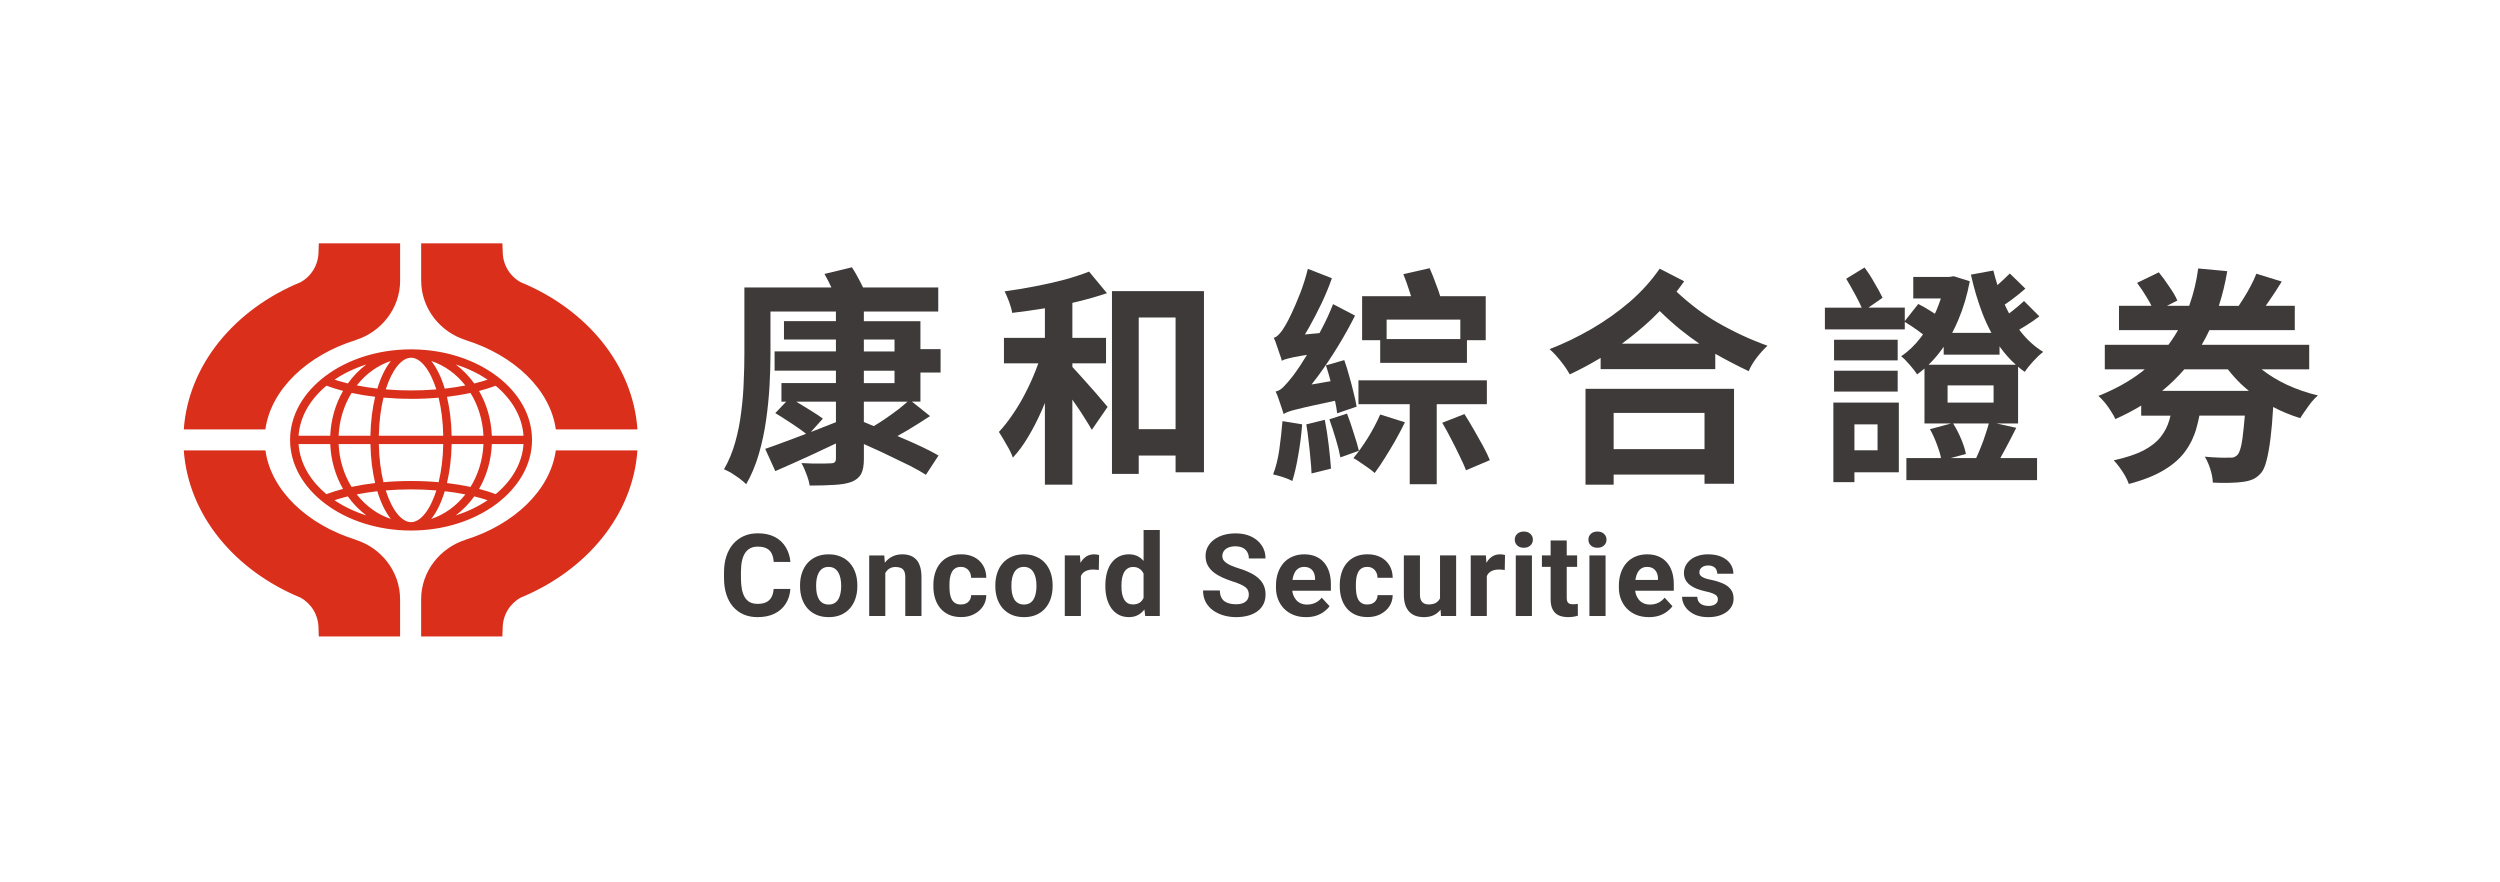
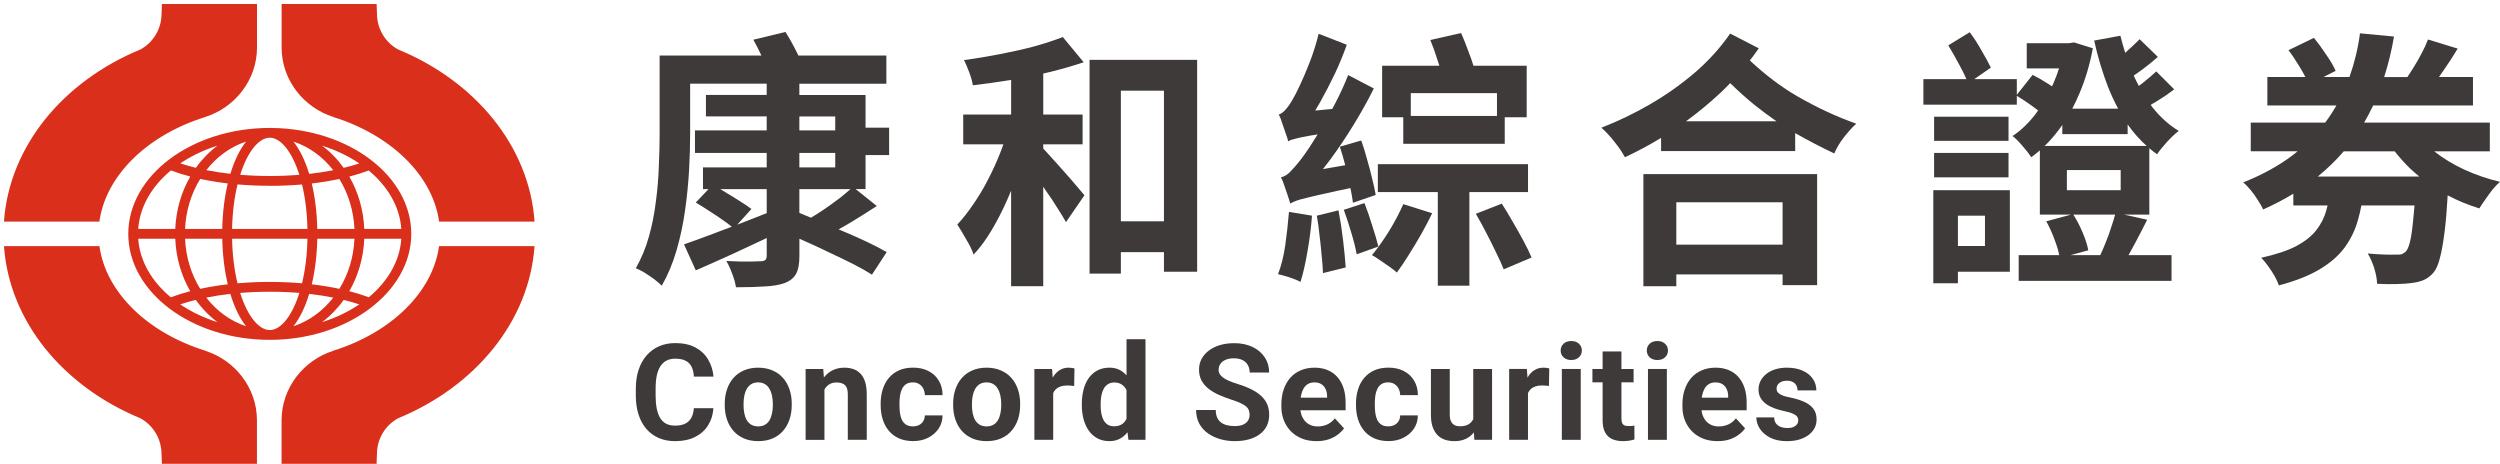
- <svg xmlns="http://www.w3.org/2000/svg" id="_圖層_1" version="1.1" viewBox="0 0 1469 518">
+ <svg xmlns="http://www.w3.org/2000/svg" id="_圖層_1" version="1.1" viewBox="106 141 1256 233">
  <defs>
    <style>
      .st0 {
        fill: #3e3a39;
      }

      .st1 {
        fill: #d92f1b;
      }
    </style>
  </defs>
  <path class="st1" d="M155.97,264.67c3.23,23.5,24.59,43.68,53.27,52.55h-.03v.05c14.76,4.71,25.88,18.5,25.88,34.86v21.87h-47.76l-.18-4.76c0-7.84-4.22-14.57-10.6-18.09-38.58-15.91-65.86-48.42-68.55-86.48h47.97,0ZM374.55,264.67c-2.69,38.06-29.97,70.57-68.58,86.48-6.39,3.52-10.6,10.25-10.6,18.09l-.18,4.76h-47.73v-21.87c0-16.35,11.12-30.15,25.88-34.86v-.05h-.03c28.68-8.88,50.04-29.06,53.27-52.55h47.97ZM242.45,205.29c38.78.37,70.17,24.11,70.17,53.22s-31.88,53.23-71.08,53.23-71.09-23.88-71.09-53.23,31.88-53.23,71.09-53.23h.92,0ZM241.56,287.57c-5.09,0-10.08.2-14.89.6,3.7,11.73,9.4,18.65,14.87,18.65s11.16-6.92,14.87-18.65c-4.81-.4-9.77-.6-14.84-.6h-.01ZM221.72,288.65c-4.2.47-8.25,1.09-12.1,1.86,5.28,6.76,12.19,11.83,20.03,14.41-3.19-3.99-5.9-9.56-7.93-16.27ZM261.34,288.65c-2.04,6.71-4.75,12.28-7.93,16.27,7.84-2.58,14.76-7.65,20.03-14.41-3.86-.77-7.9-1.39-12.1-1.86ZM204.38,291.67c-2.74.67-5.36,1.42-7.84,2.25,5.47,3.71,11.8,6.75,18.74,8.95-4.13-3.08-7.81-6.86-10.9-11.19h0ZM278.68,291.67c-3.09,4.33-6.77,8.11-10.9,11.19,6.94-2.2,13.26-5.24,18.73-8.94-2.48-.83-5.1-1.58-7.84-2.25h0ZM175.44,260.95c.77,11.24,6.82,21.48,16.37,29.41,3.04-1.14,6.31-2.16,9.76-3.07-4.42-7.66-7.13-16.68-7.52-26.35h-18.61,0ZM289.01,260.95c-.39,9.67-3.1,18.68-7.51,26.34,3.47.9,6.74,1.92,9.78,3.06,9.54-7.94,15.58-18.16,16.34-29.4h-18.61ZM198.97,260.95c.41,9.32,3.16,17.96,7.6,25.16,4.39-.95,9.03-1.71,13.86-2.28-1.62-6.83-2.6-14.58-2.76-22.89h-18.7ZM265.4,260.95c-.16,8.3-1.14,16.06-2.76,22.89,4.82.57,9.47,1.33,13.86,2.27,4.43-7.2,7.18-15.84,7.59-25.16h-18.69,0ZM222.6,260.95c.16,8.41,1.16,15.95,2.72,22.38,5.25-.46,10.69-.7,16.24-.7s10.94.24,16.18.7c1.56-6.43,2.56-13.98,2.72-22.38h-37.86ZM191.84,226.64c-9.56,7.93-15.61,18.16-16.4,29.39h18.61c.4-9.67,3.11-18.68,7.54-26.34-3.45-.9-6.71-1.92-9.75-3.06h0ZM206.59,230.88c-4.44,7.2-7.2,15.83-7.62,25.15h18.69c.16-8.3,1.14-16.06,2.77-22.88-4.82-.56-9.46-1.32-13.85-2.27h0ZM225.33,233.65c-1.56,6.43-2.57,13.97-2.73,22.38h37.86c-.17-8.39-1.16-15.93-2.72-22.35-5.24.46-10.65.69-16.18.69l-.02-.03c-5.54,0-10.96-.24-16.2-.69h-.01ZM276.49,230.91c-4.39.94-9.03,1.7-13.86,2.27,1.62,6.82,2.6,14.56,2.76,22.85h18.69c-.42-9.31-3.17-17.93-7.6-25.12h0ZM291.25,226.66c-3.04,1.14-6.3,2.17-9.76,3.06,4.42,7.65,7.12,16.65,7.52,26.31h18.61c-.78-11.22-6.83-21.44-16.37-29.37ZM235.12,164.87c0,16.38-11.17,30.22-25.99,34.88h-.03v.05c-28.62,8.88-49.93,29.06-53.17,52.53h-47.94c2.69-38.06,29.94-70.57,68.58-86.48,6.39-3.52,10.6-10.25,10.6-18.09l.18-4.76h47.76v21.87h.01ZM295.39,147.76c0,7.84,4.21,14.57,10.6,18.09,38.63,15.91,65.89,48.42,68.58,86.48h-47.97c-3.23-23.47-24.54-43.65-53.16-52.53v-.05h.03c-14.82-4.66-25.99-18.5-25.99-34.88v-21.87h47.73l.18,4.76h0ZM241.53,210.2c-5.46,0-11.15,6.91-14.85,18.61,4.84.4,9.82.61,14.85.61s10.05-.2,14.86-.6c-3.7-11.72-9.39-18.63-14.86-18.63h0ZM253.41,212.11c3.18,3.99,5.89,9.55,7.93,16.25,4.2-.47,8.24-1.09,12.09-1.85-5.27-6.75-12.18-11.81-20.02-14.39h0ZM229.66,212.11c-7.82,2.58-14.73,7.63-20,14.36,3.85.76,7.9,1.38,12.08,1.86,2.03-6.69,4.74-12.24,7.92-16.22ZM267.78,214.16c4.13,3.07,7.8,6.85,10.89,11.18,2.74-.67,5.35-1.42,7.83-2.24-5.47-3.7-11.79-6.74-18.72-8.93h0ZM215.28,214.16c-6.93,2.19-13.24,5.23-18.7,8.92,2.47.82,5.09,1.56,7.83,2.23,3.08-4.32,6.75-8.08,10.87-11.15Z" />
  <g>
    <path class="st0" d="M540.82,188.72h-33.22v-5.66h43.71v-14.15h-44.19c-.51-1.06-1.05-2.17-1.67-3.37-1.61-3.14-3.23-5.97-4.84-8.49l-16.14,3.91c1.36,2.4,2.71,5.06,4.07,7.95h-51.14v39.21c0,5.03-.13,10.47-.4,16.3-.18,5.75-.67,11.68-1.48,17.79-.72,6.02-1.88,11.9-3.5,17.65-1.61,5.75-3.81,11.05-6.59,15.9,1.16.45,2.6,1.17,4.3,2.16,1.7,1.08,3.36,2.2,4.98,3.37,1.61,1.26,2.87,2.34,3.76,3.23,3.05-5.3,5.51-11.18,7.4-17.65s3.32-13.16,4.3-20.08c.99-7.01,1.66-13.79,2.02-20.35.36-6.65.54-12.76.54-18.33v-25.06h38.46v5.66h-30.53v10.78h30.53v7.01h-36.04v11.32h36.04v7.28h-32.01v10.91h2.79l-6.42,6.74c2.15,1.26,4.44,2.7,6.86,4.31,2.42,1.53,4.71,3.05,6.86,4.58,1.72,1.17,3.17,2.26,4.36,3.27-3.94,1.5-7.72,2.92-11.35,4.27-4.75,1.8-8.97,3.32-12.64,4.58l5.92,13.07c6.01-2.61,12.55-5.52,19.64-8.76,5.39-2.5,10.71-5,16-7.49v8.84c0,.99-.22,1.71-.67,2.16s-1.3.67-2.55.67c-.72,0-2.02.04-3.9.13h-6.32c-2.33-.09-4.62-.18-6.86-.27,1.08,1.8,2.06,3.95,2.96,6.47.99,2.52,1.61,4.76,1.88,6.74,5.74,0,10.58-.14,14.53-.41,3.95-.18,7.31-.76,10.09-1.75,2.69-1.08,4.57-2.65,5.65-4.72,1.08-1.98,1.61-4.94,1.61-8.89v-8.61c.89.4,1.78.79,2.69,1.2,4.3,1.89,8.56,3.86,12.78,5.93,4.21,1.98,8.11,3.86,11.7,5.66,3.68,1.89,6.77,3.64,9.28,5.26l7.4-11.32c-2.6-1.53-5.78-3.19-9.55-4.99-3.77-1.8-7.8-3.59-12.1-5.39-.84-.37-1.67-.72-2.51-1.08,1.97-1.06,4.01-2.22,6.14-3.5,4.48-2.7,8.83-5.44,13.05-8.22l-10.62-8.49h4.97v-17.11h11.84v-13.74h-11.84v-16.44h-.03,0ZM507.6,199.5h18.02v7.01h-18.02v-7.01ZM507.6,217.83h18.02v7.28h-18.02v-7.28ZM477.61,253.4c-.4.15-.78.3-1.18.45l7.09-7.86c-1.53-1.17-3.45-2.47-5.78-3.91-2.24-1.44-4.57-2.88-6.99-4.31-.99-.62-1.94-1.2-2.87-1.75h23.32v12.06c-4.53,1.8-9.06,3.58-13.58,5.32h-.01ZM527.77,240.6c-2.6,1.98-5.29,3.91-8.07,5.8-2.21,1.5-4.3,2.82-6.28,3.98-2.01-.86-3.95-1.67-5.82-2.43v-11.92h25.68c-1.61,1.42-3.44,2.94-5.51,4.58h0Z" />
    <path class="st0" d="M653.39,278.46h15.73v-10.78h21.65v9.84h16.68v-106.45h-54.06v107.4h0ZM690.77,186.56v65.62h-21.65v-65.62h21.65Z" />
    <path class="st0" d="M642.9,229.82c-1.79-2.07-3.63-4.13-5.51-6.2-1.88-2.07-3.59-3.95-5.11-5.66-.83-.92-1.54-1.69-2.15-2.33v-2.12h19.77v-14.96h-19.77v-20.6c.99-.23,1.98-.45,2.96-.69,6.28-1.53,12.06-3.19,17.35-4.99l-10.49-12.67c-4.12,1.62-8.92,3.19-14.39,4.72-5.47,1.44-11.25,2.74-17.35,3.91-6.01,1.17-11.97,2.16-17.89,2.96.9,1.8,1.79,3.91,2.69,6.33.9,2.43,1.48,4.54,1.75,6.33,6.19-.72,12.55-1.62,19.1-2.69.04,0,.09-.02.13-.02v17.41h-24.07v14.96h20.19c-.47,1.33-.96,2.68-1.5,4.04-1.79,4.58-3.86,9.12-6.19,13.61-2.24,4.4-4.71,8.53-7.4,12.4-2.6,3.86-5.29,7.28-8.07,10.24,1.35,2.07,2.83,4.54,4.44,7.41,1.7,2.79,2.96,5.35,3.76,7.68,3.14-3.32,6.1-7.32,8.88-11.99,2.87-4.76,5.51-9.88,7.93-15.36.69-1.57,1.36-3.15,2.02-4.74v47.99h16.14v-49.97c.45.65.89,1.32,1.34,1.99,2.06,2.87,3.95,5.7,5.65,8.49,1.79,2.78,3.27,5.21,4.44,7.28l9.28-13.48c-.63-.72-1.66-1.93-3.09-3.64-1.43-1.71-3.05-3.59-4.84-5.66v.02h0Z" />
    <path class="st0" d="M751.97,208.12c.63,1.62,1.03,2.92,1.21,3.91.81-.54,2.02-.99,3.63-1.35,1.61-.45,4.21-.99,7.8-1.62,1-.17,2.14-.35,3.37-.54-1.49,2.42-2.89,4.64-4.18,6.6-1.88,2.78-3.32,4.81-4.3,6.06-1.97,2.52-3.72,4.54-5.24,6.06-1.43,1.53-3,2.47-4.71,2.83.63,1.17,1.21,2.6,1.75,4.31.63,1.71,1.21,3.41,1.75,5.12.54,1.62.94,2.88,1.21,3.77.72-.45,1.66-.9,2.82-1.35,1.17-.45,2.91-.94,5.24-1.48,2.42-.63,5.69-1.39,9.82-2.29,3.3-.77,7.41-1.66,12.31-2.66.6,2.81,1.03,5.28,1.27,7.37l11.43-3.91c-.36-2.25-.94-4.94-1.75-8.09-.72-3.14-1.57-6.38-2.55-9.7-.9-3.41-1.88-6.6-2.96-9.57l-10.76,3.1c.95,2.85,1.85,5.96,2.72,9.31l-11.19,1.93c1.26-1.59,2.52-3.21,3.77-4.9,4.03-5.48,7.89-11.23,11.57-17.25,3.77-6.11,7.17-12.22,10.22-18.33l-12.91-6.74c-1.79,4.58-3.85,9.12-6.19,13.61-.6,1.15-1.2,2.29-1.8,3.41l-8.55.81c.85-1.4,1.7-2.84,2.54-4.35,2.51-4.49,4.93-9.16,7.26-14.01,2.33-4.94,4.35-9.84,6.05-14.69l-14.12-5.52c-1.17,4.76-2.65,9.48-4.44,14.15-1.79,4.58-3.5,8.58-5.11,11.99s-2.82,5.75-3.63,7.01c-1.17,2.07-2.33,3.73-3.5,4.99-1.08,1.26-2.2,2.07-3.36,2.42.63,1.17,1.21,2.65,1.75,4.45.63,1.71,1.21,3.41,1.75,5.12v.02h0Z" />
    <path class="st0" d="M778.46,246.66l-10.89,2.7c.54,2.96.99,6.2,1.34,9.7.45,3.5.81,6.92,1.08,10.24.36,3.32.58,6.29.67,8.89l11.43-2.83c-.27-3.95-.72-8.58-1.35-13.88s-1.39-10.24-2.29-14.82h0Z" />
    <path class="st0" d="M751.7,264.31c-.81,5.57-2.02,10.38-3.63,14.42,1.52.36,3.45.9,5.78,1.62,2.42.81,4.26,1.57,5.51,2.29,1.34-4.22,2.51-9.3,3.5-15.23,1.08-6.02,1.84-12.04,2.29-18.06l-11.57-1.89c-.45,5.57-1.08,11.18-1.88,16.84h0Z" />
    <path class="st0" d="M866.01,252.46c-1.88-3.32-3.72-6.38-5.51-9.16l-13.04,5.12c1.7,2.88,3.45,6.06,5.24,9.57,1.79,3.41,3.45,6.74,4.98,9.97,1.61,3.23,2.87,6.02,3.77,8.35l13.99-5.93c-.99-2.42-2.33-5.21-4.03-8.35s-3.5-6.33-5.38-9.57h-.02,0Z" />
    <path class="st0" d="M811.01,213.24h50.97v-13.34h11.03v-25.87h-26.75c-.59-2-1.35-4.2-2.3-6.6-1.26-3.5-2.55-6.78-3.9-9.84l-15.47,3.5c1.26,3.05,2.46,6.42,3.63,10.11.34.98.64,1.92.91,2.83h-28.75v25.87h10.62v13.34h.01ZM858.08,187.78v11.45h-43.3v-11.45h43.3Z" />
    <path class="st0" d="M795.4,254.34c-1.26-4.13-2.55-7.9-3.9-11.32l-10.36,3.37c1.26,3.5,2.51,7.37,3.77,11.59,1.26,4.13,2.15,7.73,2.69,10.78l10.89-3.91c-.72-2.96-1.75-6.47-3.09-10.51h0Z" />
    <polygon class="st0" points="873.68 237.5 873.68 223.48 798.23 223.48 798.23 237.5 828.35 237.5 828.35 284.53 844.22 284.53 844.22 237.5 873.68 237.5" />
    <path class="st0" d="M803.74,257.31c-2.87,4.58-5.69,8.53-8.47,11.86,1.16.63,2.51,1.48,4.03,2.56,1.61,1.08,3.18,2.16,4.71,3.23,1.53,1.08,2.78,2.07,3.77,2.96,1.88-2.52,3.86-5.43,5.92-8.76,2.15-3.41,4.26-6.92,6.32-10.51,2.06-3.68,3.9-7.19,5.51-10.51l-14.52-4.58c-1.97,4.49-4.39,9.07-7.26,13.74h-.01Z" />
    <path class="st0" d="M985.12,171.39c1.55-2,3.05-4.04,4.49-6.11l-14.39-7.41c-4.75,6.92-10.58,13.39-17.48,19.4-6.9,5.93-14.43,11.27-22.59,16.03-8.07,4.67-16.27,8.62-24.61,11.86,2.33,2.07,4.57,4.49,6.72,7.28,2.15,2.7,3.85,5.21,5.11,7.55,6.12-2.84,12.17-6.08,18.16-9.71v6.61h67.37v-9c6.46,3.66,13.01,7.07,19.64,10.21,1.08-2.6,2.64-5.26,4.71-7.95,2.15-2.78,4.26-5.12,6.32-7.01-9.86-3.5-19.64-8.04-29.32-13.61-8.17-4.7-16.21-10.76-24.12-18.14h0ZM970.64,187.37c1.58-1.51,3.12-3.04,4.61-4.6,4.15,4.05,8.21,7.7,12.2,10.93,3.71,2.98,7.4,5.71,11.05,8.22h-45.45c6.18-4.51,12.05-9.35,17.58-14.55h.01Z" />
    <path class="st0" d="M931.64,284.8h16.54v-5.93h53.39v5.39h17.35v-55.79h-87.28v56.33ZM1001.57,242.62v21.29h-53.39v-21.29h53.39Z" />
    <path class="st0" d="M1083.75,236.55h-6.46v46.76h12.37v-5.79h26.09v-40.96h-32ZM1103.25,249.36v15.23h-13.59v-15.23h13.59Z" />
    <rect class="st0" x="1077.69" y="217.83" width="37.39" height="12.26" />
    <path class="st0" d="M1185.82,215.49c1.26,1.06,2.56,2.07,3.9,3.01,1.26-1.89,2.92-3.95,4.98-6.2,2.15-2.34,4.12-4.18,5.91-5.52-5.02-3.05-9.45-7.05-13.31-11.99-.27-.36-.52-.74-.79-1.11,1.07-.63,2.18-1.28,3.35-1.99,2.95-1.8,5.78-3.73,8.47-5.79l-9.01-9.03c-1.8,1.71-4.17,3.73-7.13,6.06-.57.43-1.11.83-1.65,1.23-.9-1.68-1.75-3.39-2.56-5.17,1.36-.92,2.8-1.94,4.33-3.07,2.78-2.07,5.38-4.18,7.8-6.33l-9.14-8.89c-1.79,1.8-4.03,3.91-6.72,6.33-.19.17-.36.33-.54.5-.89-2.82-1.71-5.68-2.42-8.58l-13.18,2.42c1.79,8.09,4.08,15.77,6.86,23.04,1.55,3.94,3.28,7.66,5.18,11.18h-23.05c1.3-2.45,2.51-5.01,3.62-7.68,2.96-6.92,5.2-14.46,6.72-22.64l-9.41-2.96-2.55.4h-21.25v12.67h16.22c-.8,2.49-1.72,4.96-2.78,7.41-.24.54-.5,1.05-.74,1.57-.57-.38-1.17-.77-1.81-1.17-2.78-1.8-5.42-3.32-7.94-4.58l-7.93,10.03v-7.88h-21.38l8.33-5.79c-1.16-2.42-2.73-5.3-4.7-8.62-1.89-3.41-3.86-6.47-5.92-9.16l-10.76,6.6c1.79,2.96,3.68,6.29,5.65,9.97,1.44,2.63,2.59,4.96,3.45,7.01h-21.61v12.8h46.94v-4.42c2.34,1.4,4.85,3.05,7.53,4.96,1.18.84,2.22,1.63,3.16,2.38-.43.6-.84,1.21-1.28,1.79-3.49,4.58-7.35,8.27-11.56,11.05,1.52,1.17,3.23,2.88,5.11,5.12,1.88,2.16,3.32,4,4.3,5.53,1.48-1.07,2.92-2.22,4.31-3.43v32.27h15.68l-12.46,3.37c1.62,2.88,3.05,6.06,4.31,9.57,1.08,2.83,1.8,5.29,2.19,7.41h-20.35v12.94h76.79v-12.94h-21.59c1.06-1.86,2.15-3.87,3.3-6.06,2.07-3.86,4.08-7.77,6.06-11.72l-11.6-2.56h12.67v-33.33h0ZM1140.23,206.37c.64-.84,1.27-1.71,1.88-2.59v4.61h32.82v-4.91c.13.2.26.4.4.6,2.76,3.84,5.81,7.24,9.16,10.24h-51.25c2.48-2.41,4.82-5.05,6.98-7.95h.01ZM1144.4,226.45h27.03v10.11h-27.03v-10.11ZM1166.72,255.02c-.8,2.61-1.74,5.21-2.82,7.82-.91,2.3-1.8,4.41-2.71,6.33h-14.96l8.93-2.42c-.45-2.52-1.39-5.48-2.83-8.89-1.39-3.31-2.94-6.31-4.68-9.03h20.98c-.51,1.9-1.14,3.96-1.91,6.2h0Z" />
    <rect class="st0" x="1077.69" y="199.63" width="37.39" height="12.13" />
    <path class="st0" d="M1343.98,226.18c-5.56-2.6-10.58-5.66-15.06-9.16h27.97v-14.42h-63.15c1.65-2.82,3.16-5.7,4.53-8.62h50.15v-14.28h-17.09c.71-.99,1.43-2.01,2.16-3.1,2.51-3.59,4.93-7.32,7.26-11.18l-14.93-4.58c-.8,2.16-1.88,4.49-3.22,7.01-1.26,2.43-2.65,4.85-4.17,7.28-1.01,1.64-2,3.16-2.96,4.58h-11.67c2.12-6.6,3.77-13.38,4.94-20.35l-17.08-1.62c-.97,7.45-2.74,14.77-5.29,21.96h-13.08l6.12-3.1c-.98-2.34-2.55-5.03-4.7-8.09-2.06-3.14-4.13-5.97-6.19-8.49l-12.78,6.2c1.98,2.61,3.95,5.57,5.92,8.89,1,1.64,1.85,3.17,2.55,4.58h-19.09v14.28h34.71c-1.28,2.23-2.67,4.44-4.18,6.6-.47.68-.97,1.35-1.47,2.02h-37.4v14.42h23.51c-.66.54-1.31,1.08-1.99,1.62-6.99,5.39-15.42,10.06-25.28,14.01,1.16.99,2.42,2.29,3.76,3.91,1.35,1.62,2.56,3.32,3.63,5.12,1.17,1.71,2.02,3.23,2.56,4.58,5.46-2.43,10.52-5.07,15.2-7.92v5.9h17.22c-.22.87-.44,1.73-.68,2.56-.99,3.59-2.69,6.92-5.11,9.97-2.33,2.96-5.7,5.61-10.09,7.95-4.39,2.25-10.22,4.18-17.48,5.79,1.07,1.08,2.19,2.43,3.36,4.04,1.25,1.71,2.38,3.41,3.36,5.12.99,1.8,1.7,3.37,2.15,4.72,8.52-2.25,15.42-4.98,20.71-8.22,5.38-3.23,9.55-6.92,12.51-11.05,3.05-4.22,5.25-8.85,6.59-13.88.64-2.23,1.18-4.58,1.66-7.01h26.69c-.21,2.53-.42,4.83-.64,6.87-.45,4.94-.99,8.71-1.62,11.32-.63,2.52-1.34,4.18-2.15,4.99-.72.63-1.43,1.08-2.15,1.35-.72.18-1.66.22-2.83.14-1.16.09-3.09.09-5.78,0-2.6-.09-5.38-.27-8.34-.54,1.26,2.07,2.33,4.49,3.23,7.28.9,2.88,1.39,5.53,1.48,7.95,3.5.18,6.81.22,9.95.13,3.14-.09,5.65-.27,7.53-.54,2.25-.27,4.22-.76,5.92-1.48,1.7-.72,3.32-1.93,4.84-3.64,1.35-1.53,2.42-3.91,3.23-7.14.9-3.23,1.7-7.68,2.42-13.34.63-4.94,1.15-11.07,1.57-18.41,5.03,2.65,10.33,4.83,15.91,6.55.81-1.35,1.8-2.83,2.96-4.45,1.17-1.71,2.38-3.37,3.63-4.99,1.35-1.62,2.6-2.92,3.77-3.91-6.37-1.53-12.37-3.59-18.02-6.2v.02h.01ZM1309.09,217.02c2.32,2.96,4.85,5.8,7.59,8.49,1.54,1.46,3.15,2.84,4.79,4.18h-51.01c4.85-3.97,9.19-8.19,13.05-12.67h25.58Z" />
  </g>
  <g>
    <path class="st0" d="M435.97,329.66c.42-1.91,1.04-3.49,1.87-4.74s1.86-2.18,3.09-2.8,2.66-.92,4.3-.92c2.19,0,3.94.35,5.25,1.05,1.34.68,2.33,1.7,2.99,3.06.66,1.34,1.04,2.97,1.15,4.9h9.85c-.31-3.25-1.23-6.14-2.76-8.68-1.51-2.54-3.65-4.54-6.4-5.99-2.74-1.45-6.1-2.17-10.08-2.17-3,0-5.71.54-8.14,1.61-2.43,1.08-4.52,2.61-6.27,4.61-1.73,2-3.06,4.42-4.01,7.27-.92,2.83-1.38,6-1.38,9.51v3.32c0,3.51.45,6.68,1.35,9.51.9,2.83,2.2,5.24,3.91,7.24,1.73,2,3.81,3.53,6.24,4.61,2.43,1.05,5.18,1.58,8.24,1.58,3.92,0,7.27-.7,10.05-2.11,2.8-1.4,4.98-3.35,6.53-5.86,1.58-2.5,2.46-5.36,2.66-8.59h-9.82c-.13,1.93-.56,3.54-1.28,4.84-.7,1.29-1.72,2.27-3.05,2.93-1.34.66-3.03.99-5.09.99-1.75,0-3.25-.32-4.5-.95-1.23-.66-2.23-1.62-3.02-2.9-.77-1.29-1.34-2.87-1.71-4.74-.37-1.89-.56-4.07-.56-6.55v-3.39c0-2.54.2-4.76.59-6.65h0Z" />
    <path class="st0" d="M499.37,330.88c-1.42-1.62-3.18-2.88-5.29-3.78-2.1-.92-4.5-1.38-7.19-1.38s-5.08.46-7.16,1.38c-2.08.9-3.83,2.16-5.25,3.78s-2.51,3.54-3.25,5.76c-.74,2.19-1.12,4.59-1.12,7.21v.69c0,2.59.37,4.99,1.12,7.2.74,2.19,1.83,4.11,3.25,5.76,1.45,1.62,3.21,2.88,5.29,3.78,2.1.9,4.5,1.35,7.19,1.35s5.08-.45,7.16-1.35c2.08-.9,3.83-2.16,5.25-3.78,1.45-1.64,2.54-3.56,3.28-5.76.74-2.21,1.12-4.62,1.12-7.2v-.69c0-2.61-.37-5.01-1.12-7.21-.74-2.22-1.84-4.13-3.28-5.76ZM494.28,344.53c0,1.49-.14,2.88-.43,4.18-.26,1.29-.68,2.43-1.25,3.42-.57.96-1.32,1.72-2.27,2.27-.94.55-2.07.82-3.38.82s-2.51-.27-3.45-.82c-.94-.55-1.71-1.31-2.3-2.27-.57-.99-.99-2.13-1.25-3.42s-.39-2.69-.39-4.18v-.69c0-1.45.13-2.81.39-4.08.26-1.29.68-2.43,1.25-3.42.59-1.01,1.35-1.8,2.26-2.37.94-.57,2.08-.86,3.42-.86s2.47.29,3.41.86c.94.57,1.7,1.36,2.27,2.37.59.99,1.02,2.13,1.28,3.42.28,1.27.43,2.63.43,4.08v.69h0Z" />
    <path class="st0" d="M538.31,328.74c-.99-1.05-2.17-1.82-3.55-2.3-1.38-.48-2.9-.72-4.56-.72-2.1,0-4.01.41-5.71,1.22-1.69.79-3.14,1.94-4.37,3.46-.07.08-.13.18-.19.26l-.33-4.28h-8.86v35.6h9.46v-25.25c.13-.25.28-.48.43-.71.61-.9,1.38-1.6,2.3-2.1.94-.51,2.05-.76,3.32-.76s2.25.19,3.09.56c.85.35,1.5.96,1.94,1.84s.66,2.11.66,3.68v22.73h9.52v-22.7c0-2.5-.27-4.62-.82-6.35-.53-1.73-1.29-3.12-2.3-4.18h-.03Z" />
    <path class="st0" d="M558.17,339.76c.2-1.27.54-2.4,1.02-3.39.48-1.01,1.16-1.8,2.03-2.37.88-.59,2-.89,3.38-.89,1.29,0,2.38.3,3.25.89.9.57,1.58,1.34,2.04,2.3.48.96.73,2.04.76,3.22h8.9c-.02-2.83-.67-5.27-1.94-7.34-1.25-2.08-2.98-3.68-5.19-4.8-2.19-1.12-4.74-1.68-7.65-1.68-2.74,0-5.12.46-7.16,1.38s-3.73,2.2-5.09,3.85c-1.36,1.62-2.38,3.53-3.05,5.72-.68,2.17-1.02,4.52-1.02,7.04v.95c0,2.5.34,4.85,1.02,7.04.68,2.17,1.7,4.08,3.05,5.72,1.36,1.62,3.05,2.9,5.09,3.82,2.06.92,4.46,1.38,7.22,1.38s5.21-.55,7.42-1.65c2.21-1.12,3.97-2.64,5.29-4.57,1.31-1.95,1.98-4.18,2-6.68h-8.9c-.02,1.12-.3,2.09-.82,2.93-.5.81-1.2,1.45-2.1,1.91-.9.44-1.93.66-3.09.66-1.4,0-2.54-.29-3.42-.86-.88-.57-1.57-1.35-2.07-2.34-.48-.99-.81-2.12-.98-3.39-.17-1.27-.26-2.6-.26-3.98v-.95c0-1.38.09-2.7.26-3.95v.03h.01Z" />
    <path class="st0" d="M614.12,330.88c-1.42-1.62-3.18-2.88-5.29-3.78-2.1-.92-4.5-1.38-7.19-1.38s-5.08.46-7.16,1.38c-2.08.9-3.83,2.16-5.25,3.78s-2.51,3.54-3.25,5.76c-.74,2.19-1.12,4.59-1.12,7.21v.69c0,2.59.37,4.99,1.12,7.2.74,2.19,1.83,4.11,3.25,5.76,1.45,1.62,3.21,2.88,5.29,3.78,2.1.9,4.5,1.35,7.19,1.35s5.08-.45,7.16-1.35c2.08-.9,3.83-2.16,5.25-3.78,1.45-1.64,2.54-3.56,3.28-5.76.74-2.21,1.12-4.62,1.12-7.2v-.69c0-2.61-.37-5.01-1.12-7.21-.74-2.22-1.84-4.13-3.28-5.76ZM609.03,344.53c0,1.49-.14,2.88-.43,4.18-.26,1.29-.68,2.43-1.25,3.42-.57.96-1.33,1.72-2.27,2.27s-2.07.82-3.38.82-2.51-.27-3.45-.82c-.94-.55-1.71-1.31-2.3-2.27-.57-.99-.98-2.13-1.25-3.42-.26-1.29-.39-2.69-.39-4.18v-.69c0-1.45.13-2.81.39-4.08.26-1.29.68-2.43,1.25-3.42.59-1.01,1.35-1.8,2.27-2.37.94-.57,2.08-.86,3.41-.86s2.47.29,3.41.86c.94.57,1.7,1.36,2.27,2.37.59.99,1.02,2.13,1.28,3.42.28,1.27.43,2.63.43,4.08v.69h.01Z" />
    <path class="st0" d="M642.88,325.72c-1.66,0-3.14.39-4.43,1.18-1.29.79-2.39,1.91-3.28,3.35-.1.16-.18.34-.28.51l-.32-4.39h-8.9v35.6h9.46v-23.47c.31-.7.71-1.31,1.21-1.83.66-.66,1.47-1.15,2.43-1.48.98-.35,2.15-.53,3.48-.53.52,0,1.1.03,1.74.1.66.04,1.21.1,1.67.16l.16-8.78c-.35-.13-.8-.23-1.35-.3-.55-.09-1.08-.13-1.61-.13h.02Z" />
    <path class="st0" d="M671.97,329.61c-.91-1.07-1.95-1.93-3.12-2.58-1.55-.88-3.37-1.32-5.45-1.32-2.21,0-4.18.44-5.91,1.32s-3.18,2.12-4.37,3.72-2.08,3.52-2.69,5.76c-.61,2.21-.92,4.68-.92,7.4v.69c0,2.59.31,4.98.92,7.17s1.5,4.1,2.66,5.72c1.18,1.62,2.63,2.88,4.33,3.78,1.73.9,3.7,1.35,5.91,1.35s3.94-.44,5.52-1.32c1.39-.77,2.59-1.84,3.6-3.16l.47,3.82h8.57v-50.53h-9.52v18.17h0ZM669.74,354.07c-1.05.72-2.39,1.09-4.01,1.09-1.25,0-2.31-.26-3.18-.79-.85-.55-1.55-1.3-2.1-2.27-.53-.99-.91-2.12-1.15-3.39-.22-1.27-.33-2.64-.33-4.11v-.69c0-1.51.12-2.92.36-4.21.26-1.32.66-2.46,1.18-3.42.55-.97,1.26-1.72,2.13-2.27.88-.57,1.93-.85,3.15-.85s2.24.22,3.12.66c.9.44,1.64,1.05,2.23,1.84.31.41.59.86.82,1.35v14.35c-.54,1.13-1.28,2.05-2.23,2.73v-.02h.01Z" />
    <path class="st0" d="M739.6,339.89c-1.33-1.23-3-2.34-4.99-3.32-1.97-.99-4.26-1.88-6.86-2.66-1.55-.48-2.92-.98-4.1-1.48s-2.18-1.04-2.99-1.61c-.81-.57-1.42-1.18-1.84-1.84-.39-.66-.59-1.39-.59-2.2,0-1.08.29-2.04.85-2.9.57-.88,1.42-1.57,2.56-2.07,1.14-.53,2.56-.79,4.27-.79s3.24.31,4.4.92c1.18.61,2.06,1.46,2.63,2.53.59,1.05.89,2.28.89,3.68h9.79c0-2.85-.73-5.39-2.2-7.6-1.45-2.21-3.48-3.96-6.11-5.23-2.63-1.27-5.7-1.91-9.23-1.91-2.58,0-4.96.32-7.12.95-2.15.64-4.01,1.55-5.58,2.73-1.58,1.16-2.8,2.57-3.68,4.21-.88,1.62-1.31,3.43-1.31,5.43s.42,3.87,1.25,5.43c.85,1.56,2.01,2.93,3.48,4.11,1.49,1.16,3.2,2.18,5.12,3.06,1.95.88,4.01,1.67,6.17,2.37,1.95.61,3.53,1.21,4.76,1.78s2.18,1.15,2.86,1.74c.68.57,1.14,1.21,1.38,1.91.26.68.39,1.45.39,2.3,0,1.07-.27,2.04-.82,2.9-.53.85-1.35,1.52-2.46,2.01-1.09.48-2.49.72-4.2.72-1.4,0-2.69-.14-3.87-.43-1.16-.29-2.17-.75-3.02-1.38-.83-.64-1.48-1.47-1.94-2.5s-.69-2.29-.69-3.78h-9.88c0,2.7.56,5.03,1.67,7.01,1.12,1.97,2.6,3.6,4.47,4.87,1.88,1.27,3.97,2.23,6.27,2.86,2.3.61,4.63.92,6.99.92,2.63,0,5-.3,7.12-.89,2.12-.59,3.95-1.46,5.48-2.6,1.53-1.14,2.7-2.53,3.51-4.18.81-1.64,1.21-3.51,1.21-5.59,0-1.97-.34-3.74-1.02-5.3s-1.69-2.95-3.02-4.18h0Z" />
    <path class="st0" d="M777.99,330.52c-1.31-1.53-2.95-2.72-4.89-3.55-1.95-.83-4.18-1.25-6.7-1.25s-4.9.45-6.96,1.35c-2.06.88-3.81,2.14-5.25,3.78-1.42,1.65-2.52,3.59-3.28,5.82s-1.15,4.7-1.15,7.4v1.32c0,2.37.4,4.61,1.21,6.71.81,2.08,1.97,3.92,3.48,5.49,1.53,1.58,3.39,2.82,5.58,3.72,2.19.88,4.66,1.32,7.42,1.32,2.3,0,4.34-.31,6.14-.92,1.8-.64,3.33-1.45,4.6-2.43,1.29-.99,2.31-2.02,3.05-3.09l-4.6-5c-1.07,1.36-2.35,2.38-3.84,3.06-1.47.66-3.05.99-4.76.99-1.38,0-2.62-.24-3.71-.72-1.07-.48-1.99-1.16-2.76-2.04-.74-.88-1.33-1.92-1.74-3.12-.23-.71-.39-1.46-.48-2.24h22.68v-3.95c0-2.61-.34-4.98-1.02-7.11-.68-2.15-1.68-3.99-3.02-5.53h0ZM772.73,340.78h-13.25c.05-.35.08-.72.15-1.05.28-1.34.7-2.5,1.25-3.49.57-.99,1.3-1.76,2.2-2.3.9-.55,1.97-.82,3.22-.82,1.47,0,2.67.31,3.61.92.94.61,1.64,1.45,2.1,2.5.48,1.03.72,2.2.72,3.52v.72h0Z" />
    <path class="st0" d="M796.96,339.76c.2-1.27.54-2.4,1.02-3.39.48-1.01,1.16-1.8,2.04-2.37.88-.59,2-.89,3.38-.89,1.29,0,2.38.3,3.25.89.9.57,1.58,1.34,2.04,2.3.48.96.73,2.04.76,3.22h8.9c-.02-2.83-.67-5.27-1.94-7.34-1.25-2.08-2.98-3.68-5.19-4.8-2.19-1.12-4.74-1.68-7.65-1.68-2.74,0-5.12.46-7.16,1.38s-3.73,2.2-5.09,3.85c-1.36,1.62-2.38,3.53-3.05,5.72-.68,2.17-1.02,4.52-1.02,7.04v.95c0,2.5.34,4.85,1.02,7.04.68,2.17,1.7,4.08,3.05,5.72,1.36,1.62,3.05,2.9,5.09,3.82,2.06.92,4.47,1.38,7.22,1.38s5.21-.55,7.42-1.65c2.21-1.12,3.97-2.64,5.29-4.57,1.31-1.95,1.98-4.18,2-6.68h-8.9c-.02,1.12-.29,2.09-.82,2.93-.5.81-1.2,1.45-2.1,1.91-.9.44-1.93.66-3.09.66-1.4,0-2.54-.29-3.41-.86-.88-.57-1.57-1.35-2.07-2.34-.48-.99-.81-2.12-.98-3.39-.17-1.27-.26-2.6-.26-3.98v-.95c0-1.38.09-2.7.26-3.95v.03h0Z" />
    <path class="st0" d="M846.18,351.53c-.48.99-1.16,1.82-2.07,2.45-1.12.79-2.65,1.18-4.6,1.18-.77,0-1.47-.1-2.1-.3-.61-.2-1.15-.53-1.61-.99-.46-.46-.82-1.05-1.08-1.78-.24-.72-.36-1.61-.36-2.66v-23.06h-9.46v23c0,2.37.28,4.4.85,6.09.59,1.67,1.4,3.04,2.43,4.11,1.05,1.05,2.3,1.83,3.74,2.34,1.47.48,3.07.72,4.79.72,2.25,0,4.21-.41,5.88-1.22,1.55-.77,2.84-1.84,3.89-3.16l.24,3.72h8.9v-35.6h-9.46v25.15h.02Z" />
    <path class="st0" d="M881.41,325.72c-1.66,0-3.14.39-4.43,1.18-1.29.79-2.39,1.91-3.28,3.35-.1.16-.18.34-.28.5l-.32-4.39h-8.9v35.6h9.46v-23.47c.31-.7.71-1.31,1.21-1.83.66-.66,1.47-1.15,2.43-1.48.98-.35,2.15-.53,3.48-.53.52,0,1.1.03,1.74.1.66.04,1.22.1,1.67.16l.16-8.78c-.35-.13-.8-.23-1.35-.3-.55-.09-1.08-.13-1.61-.13l.02.02h0Z" />
    <rect class="st0" x="890.67" y="326.37" width="9.49" height="35.6" />
    <path class="st0" d="M895.4,312.33c-1.62,0-2.91.45-3.87,1.35s-1.45,2.04-1.45,3.42.48,2.52,1.45,3.42c.96.9,2.25,1.35,3.87,1.35s2.88-.45,3.84-1.35c.98-.9,1.48-2.04,1.48-3.42s-.49-2.52-1.48-3.42c-.96-.9-2.24-1.35-3.84-1.35Z" />
    <path class="st0" d="M925.9,354.99c-.46.04-.98.07-1.58.07-.83,0-1.52-.1-2.07-.3-.55-.22-.96-.6-1.25-1.15-.26-.55-.39-1.34-.39-2.37v-18.16h6.11v-6.71h-6.11v-8.78h-9.46v8.78h-5.12v6.71h5.12v19.11c0,2.5.42,4.52,1.25,6.05.83,1.54,2.01,2.65,3.55,3.36,1.55.68,3.37,1.02,5.45,1.02,1.14,0,2.18-.08,3.12-.23.94-.15,1.82-.36,2.63-.62l-.03-6.97c-.33.07-.73.13-1.21.2h0Z" />
    <path class="st0" d="M938.67,312.33c-1.62,0-2.91.45-3.88,1.35-.96.9-1.44,2.04-1.44,3.42s.48,2.52,1.44,3.42c.96.9,2.25,1.35,3.88,1.35s2.88-.45,3.84-1.35c.99-.9,1.48-2.04,1.48-3.42s-.49-2.52-1.48-3.42c-.96-.9-2.24-1.35-3.84-1.35Z" />
    <rect class="st0" x="933.94" y="326.37" width="9.49" height="35.6" />
    <path class="st0" d="M979.48,330.52c-1.31-1.53-2.94-2.72-4.89-3.55s-4.18-1.25-6.7-1.25-4.9.45-6.96,1.35c-2.06.88-3.81,2.14-5.25,3.78-1.42,1.65-2.52,3.59-3.28,5.82s-1.15,4.7-1.15,7.4v1.32c0,2.37.4,4.61,1.21,6.71.81,2.08,1.97,3.92,3.48,5.49,1.53,1.58,3.39,2.82,5.58,3.72,2.19.88,4.66,1.32,7.42,1.32,2.3,0,4.34-.31,6.14-.92,1.8-.64,3.33-1.45,4.6-2.43,1.29-.99,2.31-2.02,3.05-3.09l-4.6-5c-1.07,1.36-2.35,2.38-3.84,3.06-1.47.66-3.05.99-4.76.99-1.38,0-2.62-.24-3.71-.72-1.07-.48-1.99-1.16-2.76-2.04-.74-.88-1.32-1.92-1.74-3.12-.23-.71-.39-1.46-.48-2.24h22.68v-3.95c0-2.61-.34-4.98-1.02-7.11-.68-2.15-1.69-3.99-3.02-5.53h0ZM974.23,340.78h-13.25c.05-.35.08-.72.15-1.05.28-1.34.7-2.5,1.25-3.49.57-.99,1.3-1.76,2.2-2.3.9-.55,1.97-.82,3.22-.82,1.47,0,2.67.31,3.61.92.94.61,1.64,1.45,2.1,2.5.48,1.03.72,2.2.72,3.52v.72h0Z" />
    <path class="st0" d="M1016.88,346.15c-1.19-1.45-2.78-2.59-4.8-3.42-2.01-.85-4.3-1.55-6.86-2.07-1.25-.24-2.3-.51-3.15-.79-.83-.31-1.51-.64-2.04-.99-.52-.35-.91-.73-1.15-1.15-.22-.44-.33-.93-.33-1.48,0-.72.2-1.38.59-1.97.42-.61,1.01-1.1,1.77-1.45.76-.37,1.67-.56,2.72-.56,1.27,0,2.3.22,3.09.66.81.42,1.4,1,1.77,1.74.4.72.59,1.55.59,2.47h9.46c0-2.19-.6-4.15-1.81-5.86-1.18-1.73-2.89-3.09-5.12-4.08-2.21-.99-4.86-1.48-7.94-1.48-2.21,0-4.21.3-5.98.89-1.75.57-3.24,1.37-4.47,2.4-1.2,1.01-2.13,2.17-2.79,3.49-.63,1.32-.95,2.72-.95,4.21s.32,2.86.95,4.05c.64,1.16,1.51,2.17,2.63,3.03,1.14.86,2.47,1.59,4.01,2.2,1.55.59,3.23,1.09,5.02,1.48,1.99.4,3.51.83,4.56,1.32,1.08.46,1.81.96,2.2,1.51.4.55.59,1.16.59,1.84,0,.77-.21,1.45-.65,2.04-.42.57-1.03,1.03-1.84,1.38-.81.33-1.83.49-3.05.49-1.14,0-2.2-.17-3.19-.53-.96-.35-1.76-.92-2.4-1.71-.61-.79-.94-1.83-.98-3.12h-8.96c0,1.93.58,3.82,1.74,5.66,1.18,1.82,2.91,3.32,5.19,4.51,2.3,1.18,5.1,1.78,8.41,1.78,2.28,0,4.32-.26,6.14-.79,1.84-.55,3.41-1.3,4.73-2.27,1.31-.99,2.32-2.14,3.02-3.45.7-1.32,1.05-2.76,1.05-4.34,0-2.32-.59-4.2-1.77-5.62v-.02h0Z" />
  </g>
</svg>
